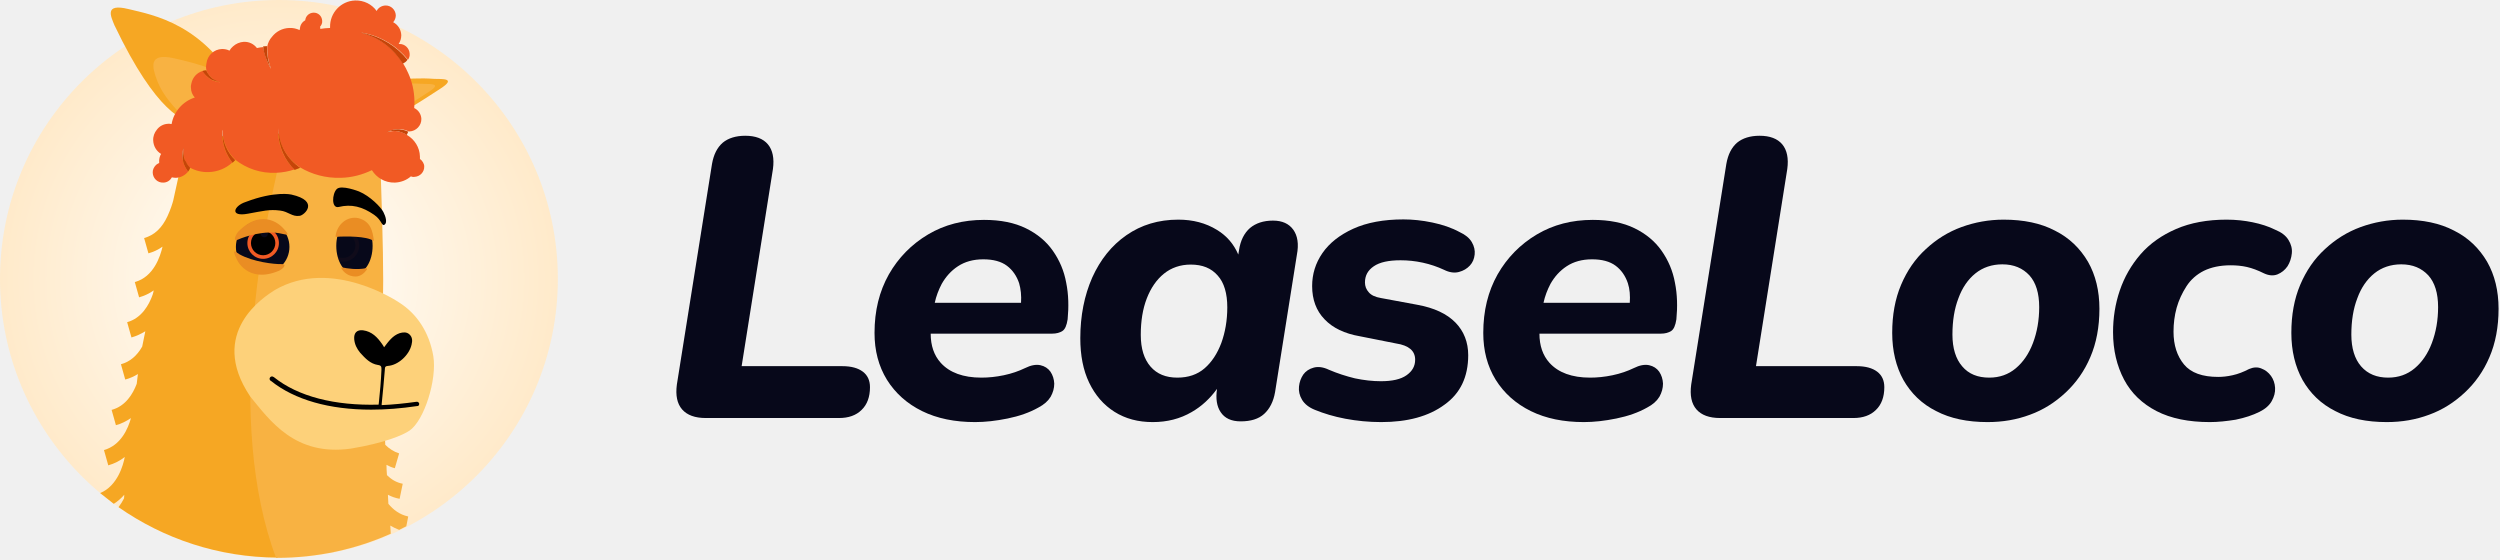
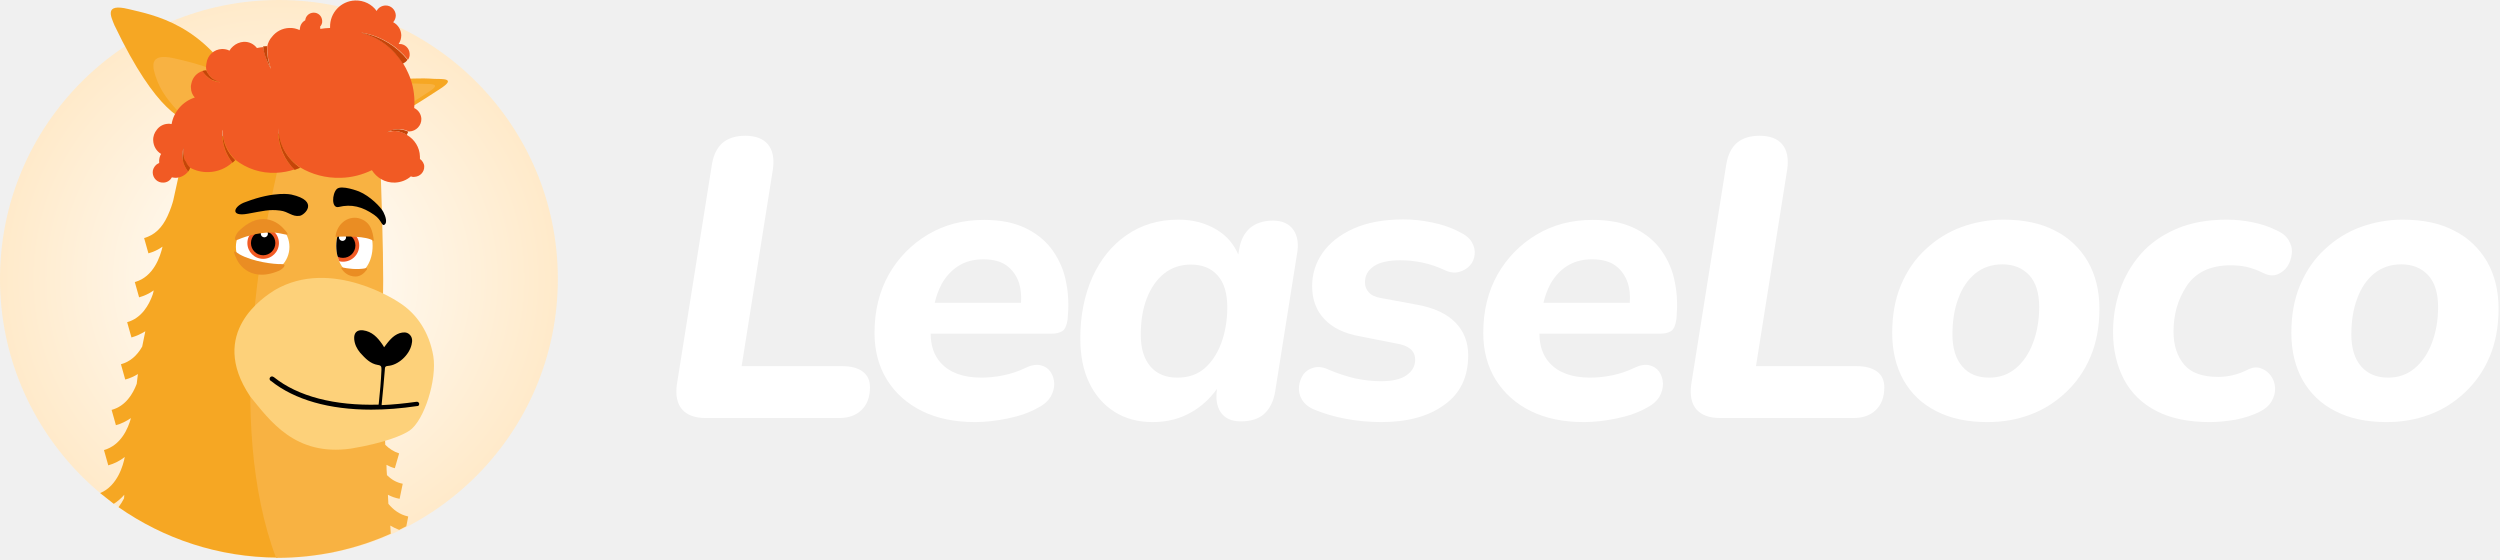
- <svg xmlns="http://www.w3.org/2000/svg" viewBox="0 0 1046 234" fill="none">
+ <svg xmlns="http://www.w3.org/2000/svg" width="1046" height="234" viewBox="0 0 1046 234" fill="none">
  <g clip-path="url(#clip0_15_433)">
    <path d="M116.7 233.4C181.152 233.4 233.4 181.152 233.4 116.7C233.4 52.248 181.152 0 116.7 0C52.248 0 0 52.248 0 116.7C0 181.152 52.248 233.4 116.7 233.4Z" fill="url(#paint0_radial_15_433)" />
    <path d="M81.8 52.1C76.9 50.4 65.8 48 47.9 10.6C46.3 6.7 43.6 1.3 53.8 3.8C64 6.3 85.4 9.8 100.6 38C95.7 45.3 81.8 52.1 81.8 52.1Z" fill="#F6A723" />
    <path d="M78.4 50.6C73.1 45.3 68.2 40 65.9 34.1C63.6 28.1 61.8 21.9 72.9 24.4C84 26.9 92.7 29.8 95.2 32.8C97.8 35.9 97.9 43.7 97.6 44.3C97.3 44.9 78.4 50.6 78.4 50.6Z" fill="#F8B242" />
    <path d="M150.1 35.6C157.7 34.4 170.1 32.1 181.7 33C185 33.1 191.3 32.6 184.1 37.2C176.9 41.8 165.8 49.6 158.8 50.2C151.7 50.7 150.1 35.6 150.1 35.6Z" fill="#F6A723" />
    <path d="M151.7 37.2C157.9 36.2 167.9 34.4 177.4 35.1C180.1 35.2 185.2 34.8 179.3 38.5C173.5 42.2 164.5 48.6 158.8 49C153 49.4 151.7 37.2 151.7 37.2Z" fill="#F8B242" />
    <path d="M120.6 56.3C122.3 56.4 124 56.6 125.7 56.8C113.3 55.4 101.7 54.9 99.7 55.5C95 56.8 77.7 60.1 77.7 60.1C77.7 60.1 75.5 70.3 72.5 83.8C72.2 85 71.4 87.6 70.1 90.4C67.8 95.4 64.6 98.4 60.3 99.6L62.1 106C64.2 105.4 66.2 104.5 68 103.2C67.1 107.2 64.3 115.9 56.4 118L58.2 124.4C60.4 123.8 62.5 122.8 64.3 121.5C64.2 122.1 64.1 122.6 63.9 123.2C62.4 127.5 59.3 133.1 53.2 134.8L55 141.2C57.1 140.6 59 139.7 60.8 138.6C60.3 141 59.9 143.2 59.5 145C57.3 148.9 54.3 151.4 50.6 152.4L52.4 158.8C54.3 158.3 56.1 157.5 57.7 156.5C57.5 157.8 57.4 159.2 57.2 160.6C55.6 164.8 52.6 169.9 46.7 171.5L48.5 177.9C50.8 177.3 52.9 176.2 54.8 174.9C53.6 179.3 50.6 186.3 43.5 188.3L45.3 194.7C47.8 194 50.2 192.8 52.2 191.2C51.6 194.5 49.2 203.3 41.9 206.3C43.8 207.8 45.7 209.3 47.6 210.8C49.2 209.8 50.7 208.5 52 207C52 207.5 51.9 208 51.9 208.5C51.3 209.7 50.5 211 49.6 212.2C68.5 225.4 91.4 233.2 116.2 233.3C94.8 176.2 110.4 94.3 120.6 56.3Z" fill="#F6A723" />
    <path d="M162.5 210.8C162.4 209.5 162.4 208.3 162.3 207C163.8 207.8 165.5 208.4 167.2 208.7L168.5 202.4C165.8 201.9 163.6 200.5 161.9 198.8C161.8 197.3 161.7 195.9 161.7 194.5C162.8 195.1 164 195.6 165.2 195.9L167 189.7C164.8 189 162.9 187.8 161.2 186.1C160.6 175 160.2 165.6 160.1 160.2C160.1 159.6 160.1 158.9 160.1 158.3C159.7 137.3 160.5 120.3 160.3 114.5C160.4 108.3 159.5 74.6 159 66.5C158.7 61.6 141.3 58.4 124.9 56.8C123.2 56.6 121.4 56.5 119.8 56.3C109.6 94.3 94 176.2 115.5 233.4C115.6 233.4 115.7 233.4 115.9 233.4C132.8 233.4 149 229.8 163.5 223.3C163.4 222.2 163.4 221 163.3 219.9C164.5 220.6 165.7 221.2 167 221.7C168 221.2 169 220.7 170 220.2L170.8 216.1C167.1 215.3 164.5 213.2 162.5 210.8Z" fill="#F8B242" />
    <path d="M166.9 126.5C166.9 126.5 138.8 107.4 114.9 121.4C110.7 124.1 86.7 139.1 104.7 165.9C112.9 175.9 123.4 191 146.8 187.7C161.2 185.3 168.6 182 171.3 180.2C177.5 176 182.9 158.8 181.3 149C179.6 139 174.4 131.2 166.9 126.5Z" fill="#FDD17A" />
    <path d="M175.4 168.9C175.3 168.4 174.8 168 174.3 168.1C169.3 168.8 164.4 169.3 159.7 169.5C159.7 169.3 159.7 169.1 159.7 169C160.2 164.3 160.6 159.6 161 154.9C161.1 154.1 160.8 153.2 162.3 153.1C166.6 152.8 171.2 148.6 172.2 144.2C172.6 142.6 172.6 141.1 171.3 139.9C170.1 138.8 168.6 139 167.2 139.4C164.3 140.4 162.6 142.8 160.7 145.3C160.4 144.7 160.2 144.4 159.9 144C157.9 141.1 155.6 138.7 151.9 138.2C149.3 137.9 148 139.3 148.2 141.9C148.4 144.1 149.3 145.9 150.7 147.6C152.8 149.9 154.9 152.2 158.1 152.7C159.6 152.9 159.6 153.5 159.6 154.7C159.4 159.4 159 164 158.5 168.6C158.5 168.8 158.4 169.1 158.4 169.3C140 169.8 124.7 165.9 114.6 157.8L114.4 157.7C114 157.4 113.4 157.4 113 157.9C112.7 158.3 112.7 158.9 113.2 159.3L113.4 159.4C123.3 167.3 137.8 171.4 155.3 171.4C161.4 171.4 167.8 170.9 174.5 169.9C175.1 170 175.4 169.5 175.4 168.9Z" fill="black" />
    <path d="M121.9 81.4C121.9 81.4 115.1 79.8 102.8 84.5C97.8 86.1 95.9 90.9 103.8 89.4C110 88.3 112.6 87.5 117.2 88.1C120.7 88.5 122.2 90.8 125.4 90.3C127.3 90.1 133.9 84.1 121.9 81.4Z" fill="black" />
    <path d="M150.2 80.1C150.2 80.1 142.8 77.2 140.9 79.1C138.9 81.1 138.6 87.3 141.7 86.6C147 85.3 151.6 86.4 156.7 90C159.8 92.2 159.7 94.8 160.9 94C162.1 93.2 161.4 90.6 160.4 88.7C159.4 86.7 154.8 82 150.2 80.1Z" fill="black" />
-     <path d="M109.9 114.5C116.086 114.5 121.1 109.486 121.1 103.3C121.1 97.114 116.086 92.1 109.9 92.1C103.714 92.1 98.7 97.114 98.7 103.3C98.7 109.486 103.714 114.5 109.9 114.5Z" class="leaseloco" />
+     <path d="M109.9 114.5C116.086 114.5 121.1 109.486 121.1 103.3C121.1 97.114 116.086 92.1 109.9 92.1C103.714 92.1 98.7 97.114 98.7 103.3C98.7 109.486 103.714 114.5 109.9 114.5Z" fill="white" />
    <path d="M110.1 108.3C113.745 108.3 116.7 105.345 116.7 101.7C116.7 98.055 113.745 95.1 110.1 95.1C106.455 95.1 103.5 98.055 103.5 101.7C103.5 105.345 106.455 108.3 110.1 108.3Z" fill="#F15A24" />
    <path d="M110.1 106.8C112.917 106.8 115.2 104.517 115.2 101.7C115.2 98.883 112.917 96.6 110.1 96.6C107.283 96.6 105 98.883 105 101.7C105 104.517 107.283 106.8 110.1 106.8Z" fill="black" />
    <path d="M99 108.4C99 108.4 103.4 118.9 116.7 113.3C118.3 112.6 120.5 110.4 117.7 110.5C114.9 110.6 105.9 109.6 100.2 106.4C98.9 105.7 96.6 103.2 99 108.4Z" fill="#EA8D23" />
-     <path d="M110.6 99.3C111.428 99.3 112.1 98.628 112.1 97.8C112.1 96.972 111.428 96.3 110.6 96.3C109.771 96.3 109.1 96.972 109.1 97.8C109.1 98.628 109.771 99.3 110.6 99.3Z" class="leaseloco" />
+     <path d="M110.6 99.3C111.428 99.3 112.1 98.628 112.1 97.8C112.1 96.972 111.428 96.3 110.6 96.3C109.771 96.3 109.1 96.972 109.1 97.8C109.1 98.628 109.771 99.3 110.6 99.3Z" fill="white" />
    <path d="M118.3 95.3C118.3 95.3 110.4 86.1 99.7 96.9C98.7 98 97.1 101.4 99.7 100.2C102.4 99 110.9 96.1 117.9 97.8C119.7 98.1 122.1 99.2 118.3 95.3Z" fill="#EA8D23" />
-     <path d="M155.9 102.9C155.9 109.4 152.5 114.7 148.3 114.7C144.1 114.7 140.7 109.4 140.7 102.9C140.7 96.4 144.1 91.5 148.3 91.5C152.5 91.5 155.9 96.4 155.9 102.9Z" class="leaseloco" />
+     <path d="M155.9 102.9C155.9 109.4 152.5 114.7 148.3 114.7C144.1 114.7 140.7 109.4 140.7 102.9C140.7 96.4 144.1 91.5 148.3 91.5C152.5 91.5 155.9 96.4 155.9 102.9Z" fill="white" />
    <mask id="mask0_15_433" style="mask-type:luminance" maskUnits="userSpaceOnUse" x="140" y="91" width="16" height="24">
-       <path d="M155.9 102.9C155.9 109.4 152.5 114.7 148.3 114.7C144.1 114.7 140.7 109.4 140.7 102.9C140.7 96.4 144.1 91.5 148.3 91.5C152.5 91.5 155.9 96.4 155.9 102.9Z" class="leaseloco" />
+       <path d="M155.9 102.9C155.9 109.4 152.5 114.7 148.3 114.7C144.1 114.7 140.7 109.4 140.7 102.9C140.7 96.4 144.1 91.5 148.3 91.5C152.5 91.5 155.9 96.4 155.9 102.9Z" fill="white" />
    </mask>
    <g mask="url(#mask0_15_433)">
      <path d="M143.5 109.5C147.255 109.5 150.3 106.456 150.3 102.7C150.3 98.945 147.255 95.9 143.5 95.9C139.744 95.9 136.7 98.945 136.7 102.7C136.7 106.456 139.744 109.5 143.5 109.5Z" fill="#F15A24" />
      <path d="M143.5 107.9C146.372 107.9 148.7 105.572 148.7 102.7C148.7 99.828 146.372 97.5 143.5 97.5C140.628 97.5 138.3 99.828 138.3 102.7C138.3 105.572 140.628 107.9 143.5 107.9Z" fill="black" />
    </g>
-     <path d="M143.3 100.8C144.128 100.8 144.8 100.128 144.8 99.3C144.8 98.472 144.128 97.8 143.3 97.8C142.471 97.8 141.8 98.472 141.8 99.3C141.8 100.128 142.471 100.8 143.3 100.8Z" class="leaseloco" />
+     <path d="M143.3 100.8C144.128 100.8 144.8 100.128 144.8 99.3C144.8 98.472 144.128 97.8 143.3 97.8C142.471 97.8 141.8 98.472 141.8 99.3C141.8 100.128 142.471 100.8 143.3 100.8Z" fill="white" />
    <path d="M150.1 91.3C145.2 90.2 140.9 94 140.4 98.9C140.4 99 140.5 99.1 140.6 99.1C144.7 98.8 153.4 98.8 156.1 100.7C156.3 100.8 156.5 100.7 156.4 100.5C155.9 96.7 155.1 92.7 150.1 91.3Z" fill="#EA8D23" />
    <path d="M143.3 111.9C145.1 112.3 149.3 113 153.2 112.2C153.5 112.1 153.7 112.5 153.5 112.8C152.3 114.4 150.9 115.6 148.9 115.7C145.7 115.7 144 114 142.9 112.5C142.7 112.2 143 111.8 143.3 111.9Z" fill="#EA8D23" />
    <path d="M175.7 66.5C175.7 66.2 175.7 65.8 175.7 65.5C175.6 61.6 173.4 58.3 170.3 56.5C169.5 55.9 168.5 55.5 167.6 55.2C167.2 55.1 166.7 55 166.3 54.9C166 54.9 165.7 54.8 165.4 54.8H165.3C164.2 54.8 163.1 55 162.1 55.3C162.3 55.2 162.6 55 162.8 54.9C163.5 54.6 164.3 54.3 165.1 54.2H165.2C165.6 54.1 166 54.1 166.4 54.1C166.9 54.1 167.3 54.1 167.8 54.1C169 54.2 170 54.5 171 55C171.1 55 171.2 55 171.3 55C174.1 54.9 176.4 52.5 176.3 49.7C176.2 47.7 175 46 173.3 45.2C173.4 44.2 173.4 43.1 173.4 42.1C173.3 38 172.4 34.1 170.8 30.6C170.2 29.2 169.5 27.9 168.7 26.6C168.8 26.6 169 26.5 169.1 26.4C169 26.5 168.9 26.5 168.7 26.6C163.6 18.7 157.2 15.2 150.8 13.6C151.2 13.7 151.7 13.7 152.1 13.8C159.8 15.3 166.2 19.4 170.7 25C171.2 24.3 171.5 23.4 171.4 22.5C171.3 20.2 169.4 18.3 167 18.4C166.9 18.4 166.9 18.4 166.8 18.4C167.5 17.3 167.9 16.1 167.9 14.7C167.8 12.4 166.5 10.3 164.5 9.3C165.2 8.5 165.6 7.5 165.6 6.4C165.5 4.1 163.6 2.2 161.2 2.3C159.6 2.4 158.2 3.3 157.6 4.6C155.6 1.8 152.3 0.1 148.6 0.2C142.6 0.4 138 5.4 138.1 11.3C138.1 11.4 138.1 11.6 138.1 11.7C136.7 11.7 135.3 11.9 134 12.1V12C134 11.7 134 11.4 133.9 11.2C134.5 10.5 134.9 9.7 134.8 8.7C134.7 6.7 133.1 5.2 131.1 5.3C129.3 5.4 127.9 6.7 127.7 8.5C126.4 9.2 125.6 10.5 125.5 11.9C125.4 12.1 125.4 12.3 125.4 12.6C124.1 12 122.6 11.6 121 11.7C118.1 11.8 115.5 13.2 113.8 15.4C112.8 16.5 112.1 17.9 111.8 19.5C111.8 19.6 111.8 19.7 111.8 19.9C111.8 20 111.8 20.1 111.8 20.1C111.8 23 112.3 25.9 113.4 28.8C113 28.2 112.7 27.6 112.4 26.9C111.4 24.9 110.8 22.8 110.3 20.8C110.3 20.7 110.3 20.6 110.2 20.5C110.2 20.3 110.1 19.9 110.1 19.7C109.2 19.8 108.3 19.9 107.5 20.1C106.2 18.4 104.2 17.4 102 17.5C100.3 17.6 98.7 18.3 97.5 19.4C96.9 19.9 96.4 20.5 96 21.2C95.1 20.7 94 20.5 92.9 20.5C89.5 20.6 86.8 23.2 86.4 26.4C86.3 26.9 86.2 27.5 86.2 28.1C86.2 28.6 86.3 29.1 86.4 29.5C86.7 30.4 87.2 31.1 87.8 31.8C88.1 32.1 88.4 32.4 88.7 32.7C88.9 32.9 89.1 33 89.3 33.2C89.3 33.2 89.3 33.2 89.4 33.2C90.2 33.8 91.1 34.2 92.1 34.4C91.9 34.4 91.6 34.4 91.4 34.3C90.7 34.2 89.9 34 89.3 33.7H89.2C88.9 33.6 88.5 33.4 88.2 33.2C87.8 33 87.5 32.7 87.2 32.5C86.2 31.7 85.4 30.8 84.8 29.7C82.4 30.4 80.6 32.4 80.1 34.8C79.9 35.4 79.8 36.1 79.9 36.8C79.9 38.3 80.5 39.7 81.5 40.8C76.5 42.4 72.7 46.7 71.8 51.9C71.6 51.9 71.4 51.9 71.1 51.8C70.8 51.8 70.5 51.7 70.2 51.8C68.3 51.9 66.6 52.9 65.6 54.3C64.6 55.5 64 57.1 64.1 58.8C64.2 61.2 65.5 63.3 67.4 64.4C66.8 65.4 66.5 66.6 66.6 67.9C66.6 68 66.6 68.1 66.6 68.2C66.5 68.3 66.3 68.3 66.2 68.4C65.8 68.6 65.5 68.8 65.2 69.1C64.4 69.9 63.8 71.1 63.9 72.3C64 74.6 65.9 76.5 68.3 76.4C69.9 76.4 71.2 75.5 71.9 74.2C72.5 74.3 73 74.4 73.6 74.4C75.7 74.3 77.5 73.3 78.7 71.8C77.8 70.7 77.1 69.3 76.7 67.9C76.6 67.4 76.5 67 76.4 66.5C76.3 66.1 76.3 65.7 76.3 65.2V65.1C76.3 64.3 76.4 63.4 76.6 62.5C76.7 62.2 76.8 61.9 76.8 61.7C76.6 62.9 76.6 64.1 76.9 65.2V65.3C77 65.6 77 65.9 77.1 66.2C77.2 66.7 77.4 67.1 77.6 67.5C78.1 68.5 78.7 69.3 79.4 70.1C81.7 71.4 84.5 72.1 87.3 72C91.1 71.9 94.6 70.4 97.2 68C94.4 64.5 92.8 60 93 55.1C93 54.8 93 54.6 93.1 54.3C93.1 59.2 95.1 63.6 98.4 66.8C103.1 70.5 109.1 72.6 115.5 72.3C118.2 72.2 120.8 71.7 123.2 70.9C118.9 66.8 116.3 61 116.4 54.6C116.4 54.3 116.4 54 116.4 53.7C116.6 60.5 120.2 66.5 125.5 70C130.5 73 136.4 74.6 142.6 74.4C147.3 74.3 151.6 73.1 155.6 71.2C157.6 74.4 161.1 76.5 165.2 76.4C167.7 76.3 170.1 75.4 171.9 73.8C172.4 74 172.9 74.1 173.4 74C175.7 73.9 177.6 72 177.5 69.6C177.5 68.5 176.7 67.2 175.7 66.5Z" fill="#F15A24" />
    <path d="M77.1 66.2C77 65.9 76.9 65.6 76.9 65.3V65.2C76.7 64.1 76.6 62.9 76.8 61.7C76.7 62 76.6 62.2 76.6 62.5C76.4 63.4 76.3 64.2 76.3 65.1V65.2C76.3 65.6 76.3 66.1 76.4 66.5C76.5 67 76.6 67.5 76.7 67.9C77.1 69.3 77.8 70.6 78.7 71.8C79.1 71.3 79.4 70.8 79.6 70.2C78.8 69.4 78.2 68.6 77.8 67.6C77.4 67.2 77.2 66.7 77.1 66.2Z" fill="#C54409" />
    <path d="M93.1 55.2C92.8 60 94.5 64.6 97.3 68.1C97.7 67.7 98.1 67.4 98.4 67C95.1 63.8 93.1 59.4 93.1 54.5C93.2 54.7 93.1 54.9 93.1 55.2Z" fill="#C54409" />
    <path d="M116.5 53.9C116.5 54.2 116.5 54.5 116.5 54.8C116.4 61.2 119.1 67 123.3 71.1C124.1 70.8 124.9 70.5 125.6 70.2C120.3 66.6 116.7 60.7 116.5 53.9Z" fill="#C54409" />
    <path d="M110.2 20.6C110.6 22.7 111.3 24.7 112.3 26.7C112.6 27.4 113 28 113.3 28.6C112.2 25.8 111.7 22.8 111.7 19.9C111.7 19.8 111.7 19.7 111.7 19.7C111.7 19.6 111.7 19.5 111.7 19.3C111.1 19.3 110.6 19.4 110.1 19.4C110.1 19.6 110.2 20 110.2 20.2C110.1 20.5 110.1 20.6 110.2 20.6Z" fill="#C54409" />
    <path d="M87.1 32.4C87.4 32.7 87.8 32.9 88.1 33.1C88.4 33.3 88.7 33.5 89.1 33.6H89.2C89.9 33.9 90.6 34.1 91.3 34.2C91.5 34.2 91.8 34.3 92 34.3C91 34.1 90.1 33.6 89.3 33.1C89.3 33.1 89.3 33.1 89.2 33.1C89 32.9 88.8 32.8 88.6 32.6C88.3 32.3 88 32 87.7 31.7C87.1 31 86.6 30.2 86.3 29.4C85.7 29.4 85.2 29.5 84.7 29.7C85.3 30.7 86.1 31.6 87.1 32.4Z" fill="#C54409" />
    <path d="M166.3 54.1C165.9 54.1 165.5 54.2 165.1 54.2H165C164.2 54.3 163.5 54.6 162.7 54.9C162.5 55 162.2 55.1 162 55.3C163.1 54.9 164.1 54.7 165.2 54.8H165.3C165.6 54.8 165.9 54.8 166.2 54.9C166.6 55 167.1 55 167.5 55.2C168.5 55.5 169.4 55.9 170.2 56.5C170.4 56.1 170.6 55.6 170.8 55.1C169.8 54.6 168.8 54.3 167.6 54.2C167.2 54.1 166.7 54.1 166.3 54.1Z" fill="#C54409" />
    <path d="M151.9 13.8C151.5 13.7 151 13.6 150.6 13.6C157.1 15.3 163.4 18.7 168.5 26.6C168.6 26.6 168.8 26.5 168.9 26.4C169.6 26.1 170.1 25.6 170.5 25C166 19.4 159.5 15.3 151.9 13.8Z" fill="#C54409" />
-     <path d="M295.3 174.9C290.8 174.9 287.5 173.7 285.4 171.3C283.3 168.9 282.6 165.4 283.2 160.9L297.9 68.6C298.6 64.6 300.1 61.7 302.4 59.7C304.7 57.8 307.9 56.8 311.8 56.8C316.1 56.8 319.3 58 321.3 60.4C323.3 62.8 324 66.3 323.4 70.7L310.3 153.2H352.4C356.2 153.2 359 154 361 155.5C363 157 364 159.2 364 162C364 166.1 362.8 169.3 360.5 171.5C358.2 173.8 355 174.9 351.1 174.9H295.3Z" class="leaseloco" />
-     <path d="M446.1 118.3C445.2 113.3 443.3 108.9 440.5 104.9C437.7 100.9 433.9 97.8 429.2 95.5C424.5 93.2 418.7 92 411.7 92C403 92 395.2 94 388.3 98.1C381.4 102.2 375.9 107.8 371.9 114.8C367.9 121.9 365.9 130 365.9 139.3C365.9 146.7 367.6 153.2 371.1 158.9C374.6 164.5 379.5 168.9 385.8 172C392.1 175.1 399.5 176.6 408 176.6C412.2 176.6 416.7 176.1 421.6 175.1C426.5 174.1 430.8 172.6 434.5 170.5C436.8 169.3 438.5 167.8 439.6 166C440.6 164.2 441.1 162.4 441.1 160.5C441 158.6 440.5 157 439.5 155.5C438.5 154.1 437.1 153.2 435.3 152.8C433.5 152.4 431.3 152.8 428.9 154C426.2 155.3 423.3 156.3 420 157C416.7 157.7 413.5 158 410.6 158C403 158 397.3 155.9 393.6 151.8C390.8 148.7 389.4 144.6 389.4 139.6H440.2C442 139.6 443.4 139.2 444.5 138.5C445.6 137.8 446.3 136.2 446.7 133.6C447.2 128.4 447.1 123.2 446.1 118.3ZM400.8 111.4C403.7 109.5 407.2 108.5 411.4 108.5C415.6 108.5 418.9 109.4 421.3 111.2C423.7 113 425.4 115.5 426.4 118.5C427.1 120.9 427.4 123.7 427.2 126.7H391.1C391.7 123.9 392.7 121.3 394 118.8C395.7 115.8 397.9 113.3 400.8 111.4Z" class="leaseloco" />
-     <path d="M541.1 96.1C539.3 93.6 536.5 92.3 532.6 92.3C528.6 92.3 525.4 93.4 523 95.4C520.6 97.5 519 100.6 518.4 104.7L518.1 106.5C516.2 102.1 513.3 98.7 509.2 96.2C504.5 93.3 499.1 91.9 493 91.9C484.7 91.9 477.5 94.1 471.3 98.4C465.1 102.7 460.4 108.6 457 116.1C453.7 123.6 452 132.1 452 141.5C452 148.7 453.2 154.9 455.7 160.1C458.2 165.3 461.7 169.4 466.3 172.3C470.9 175.2 476.2 176.6 482.3 176.6C488.4 176.6 493.8 175.2 498.6 172.4C502.8 170 506.3 166.7 509.2 162.7C508.6 166.8 509.1 170 510.7 172.4C512.4 175 515.2 176.3 519.1 176.3C523.3 176.3 526.6 175.3 528.9 173.2C531.2 171.1 532.8 168.1 533.5 164L542.6 106.7C543.5 102.1 542.9 98.6 541.1 96.1ZM511 143.5C509.3 148 507 151.5 504 154.1C501 156.7 497.2 158 492.6 158C487.8 158 484.1 156.5 481.4 153.4C478.7 150.3 477.3 145.9 477.3 140.1C477.3 134.4 478.1 129.3 479.8 124.9C481.5 120.5 483.9 117 487 114.5C490.1 112 493.9 110.7 498.2 110.7C503.1 110.7 506.8 112.2 509.5 115.3C512.2 118.3 513.5 122.8 513.5 128.6C513.5 134.1 512.6 139.1 511 143.5Z" class="leaseloco" />
-     <path d="M577.9 176.6C572.7 176.6 567.7 176.1 562.9 175.2C558.1 174.3 553.9 173 550.2 171.5C547.7 170.5 545.9 169.1 544.8 167.3C543.7 165.5 543.3 163.6 543.5 161.7C543.7 159.8 544.3 158.2 545.3 156.7C546.3 155.3 547.8 154.3 549.7 153.8C551.6 153.3 553.7 153.6 556 154.7C559.5 156.2 563.2 157.4 566.9 158.3C570.7 159.1 574.3 159.5 577.8 159.5C582.5 159.5 586.1 158.7 588.5 157C590.9 155.3 592.1 153.2 592.1 150.5C592.1 148.6 591.4 147.1 590.1 146C588.8 144.9 586.8 144.1 584.1 143.7L569 140.7C562.6 139.6 557.6 137.2 554.2 133.6C550.7 130 549 125.3 549 119.7C549 114.7 550.4 110.1 553.3 105.9C556.2 101.7 560.5 98.3 566.2 95.7C571.9 93.1 579 91.8 587.2 91.8C591 91.8 595 92.2 599.3 93.1C603.6 94 607.4 95.3 610.7 97.1C613.1 98.2 614.8 99.6 615.8 101.3C616.8 103 617.2 104.8 617 106.5C616.8 108.3 616.2 109.8 615 111.1C613.8 112.4 612.3 113.3 610.4 113.8C608.5 114.3 606.4 114 604.2 112.9C601.4 111.6 598.5 110.6 595.3 109.9C592.1 109.2 589 108.9 586 108.9C581 108.9 577.3 109.7 574.8 111.4C572.3 113.1 571.1 115.3 571.1 118.2C571.1 119.7 571.6 121.1 572.7 122.3C573.7 123.5 575.4 124.3 577.8 124.7L592.9 127.5C600.1 128.8 605.4 131.3 609 135C612.5 138.6 614.3 143.2 614.3 148.6C614.3 157.7 611 164.6 604.4 169.3C597.8 174.2 588.9 176.6 577.9 176.6Z" class="leaseloco" />
-     <path d="M700.8 118.3C699.9 113.3 698 108.9 695.2 104.9C692.4 100.9 688.6 97.8 683.9 95.5C679.2 93.2 673.4 92 666.4 92C657.7 92 649.9 94 643 98.1C636.1 102.2 630.6 107.8 626.6 114.8C622.6 121.9 620.6 130 620.6 139.3C620.6 146.7 622.3 153.2 625.8 158.9C629.3 164.5 634.2 168.9 640.5 172C646.8 175.1 654.2 176.6 662.7 176.6C666.9 176.6 671.4 176.1 676.3 175.1C681.2 174.1 685.5 172.6 689.2 170.5C691.5 169.3 693.2 167.8 694.3 166C695.3 164.2 695.8 162.4 695.8 160.5C695.7 158.6 695.2 157 694.2 155.5C693.2 154.1 691.8 153.2 690 152.8C688.2 152.4 686 152.8 683.6 154C680.9 155.3 678 156.3 674.7 157C671.4 157.7 668.2 158 665.3 158C657.7 158 652 155.9 648.3 151.8C645.5 148.7 644.1 144.6 644.1 139.6H694.9C696.7 139.6 698.1 139.2 699.2 138.5C700.3 137.8 701 136.2 701.4 133.6C701.9 128.4 701.8 123.2 700.8 118.3ZM655.5 111.4C658.4 109.5 661.9 108.5 666.1 108.5C670.3 108.5 673.6 109.4 676 111.2C678.4 113 680.1 115.5 681.1 118.5C681.9 120.9 682.1 123.7 681.9 126.7H645.8C646.4 123.9 647.4 121.3 648.7 118.8C650.4 115.8 652.6 113.3 655.5 111.4Z" class="leaseloco" />
-     <path d="M719.7 174.9C715.2 174.9 711.9 173.7 709.8 171.3C707.7 168.9 707 165.4 707.6 160.9L722.3 68.6C723 64.6 724.5 61.7 726.8 59.7C729.1 57.8 732.3 56.8 736.2 56.8C740.5 56.8 743.7 58 745.7 60.4C747.7 62.8 748.4 66.3 747.8 70.7L734.7 153.2H776.8C780.6 153.2 783.4 154 785.4 155.5C787.4 157 788.4 159.2 788.4 162C788.4 166.1 787.2 169.3 784.9 171.5C782.6 173.8 779.4 174.9 775.5 174.9H719.7Z" class="leaseloco" />
-     <path d="M831.6 176.6C823.2 176.6 816 175.1 810.1 172C804.1 169 799.6 164.6 796.4 159C793.3 153.4 791.7 146.8 791.7 139.3C791.7 131.8 792.9 125.1 795.4 119.2C797.9 113.3 801.3 108.3 805.8 104.2C810.2 100.1 815.2 97 820.7 95C826.2 93 832.1 91.9 838.3 91.9C846.7 91.9 853.9 93.4 859.8 96.5C865.8 99.5 870.3 103.9 873.6 109.5C876.8 115.1 878.4 121.7 878.4 129.2C878.4 136.8 877.1 143.6 874.6 149.4C872.1 155.3 868.6 160.2 864.2 164.3C859.8 168.4 854.9 171.5 849.4 173.5C843.8 175.6 837.9 176.6 831.6 176.6ZM832.3 158C836.6 158 840.3 156.7 843.4 154.1C846.5 151.5 848.9 148 850.6 143.5C852.3 139 853.2 134 853.2 128.5C853.2 122.6 851.8 118.2 849.1 115.2C846.3 112.2 842.6 110.6 837.8 110.6C833.4 110.6 829.6 111.9 826.5 114.4C823.4 116.9 821 120.4 819.4 124.8C817.7 129.2 816.9 134.3 816.9 140C816.9 145.7 818.3 150.2 821 153.3C823.7 156.5 827.5 158 832.3 158Z" class="leaseloco" />
-     <path d="M924.6 176.6C915.8 176.6 908.3 175.1 902.3 172C896.3 168.9 891.7 164.5 888.7 158.8C885.7 153.1 884.1 146.5 884.1 139C884.1 133 885 127.2 886.9 121.6C888.8 116 891.7 110.9 895.6 106.4C899.5 101.9 904.5 98.4 910.5 95.8C916.5 93.2 923.6 91.9 931.6 91.9C935.5 91.9 939.1 92.3 942.5 93C945.9 93.7 949.1 94.7 951.9 96.1C954.6 97.2 956.4 98.6 957.5 100.4C958.6 102.2 959.1 104 958.9 106C958.7 108 958.1 109.8 957.1 111.4C956 113 954.6 114.1 952.9 114.8C951.1 115.5 949.2 115.3 947.1 114.3C944.7 113.1 942.3 112.2 940.1 111.7C937.9 111.2 935.6 111 933.3 111C928.9 111 925.2 111.8 922.1 113.3C919.1 114.8 916.6 117 914.8 119.8C913 122.6 911.6 125.6 910.7 128.8C909.8 132.1 909.4 135.4 909.4 138.8C909.4 144.4 910.9 149 913.8 152.5C916.7 156 921.5 157.7 928.1 157.7C929.9 157.7 931.9 157.5 934.1 157C936.4 156.5 938.7 155.6 941 154.4C942.9 153.6 944.6 153.5 946.2 154.2C947.8 154.8 949.1 155.8 950.2 157.3C951.2 158.7 951.8 160.4 951.9 162.3C952 164.2 951.5 166 950.5 167.8C949.5 169.6 947.8 171.1 945.4 172.3C942.6 173.7 939.3 174.8 935.4 175.6C931.7 176.2 928 176.6 924.6 176.6Z" class="leaseloco" />
-     <path d="M998.6 176.6C990.2 176.6 983 175.1 977.1 172C971.1 169 966.6 164.6 963.4 159C960.3 153.4 958.7 146.8 958.7 139.3C958.7 131.8 959.9 125.1 962.4 119.2C964.9 113.3 968.3 108.3 972.8 104.2C977.2 100.1 982.2 97 987.7 95C993.2 93 999.1 91.9 1005.3 91.9C1013.7 91.9 1020.9 93.4 1026.8 96.5C1032.8 99.5 1037.3 103.9 1040.6 109.5C1043.8 115.1 1045.4 121.7 1045.4 129.2C1045.4 136.8 1044.1 143.6 1041.6 149.4C1039.1 155.3 1035.6 160.2 1031.2 164.3C1026.8 168.4 1021.9 171.5 1016.4 173.5C1010.8 175.6 1004.9 176.6 998.6 176.6ZM999.2 158C1003.5 158 1007.2 156.7 1010.3 154.1C1013.4 151.5 1015.8 148 1017.5 143.5C1019.2 139 1020.1 134 1020.1 128.5C1020.1 122.6 1018.7 118.2 1016 115.2C1013.2 112.2 1009.5 110.6 1004.7 110.6C1000.3 110.6 996.5 111.9 993.4 114.4C990.3 116.9 987.9 120.4 986.3 124.8C984.6 129.2 983.8 134.3 983.8 140C983.8 145.7 985.2 150.2 987.9 153.3C990.7 156.5 994.5 158 999.2 158Z" class="leaseloco" />
+     <path d="M295.3 174.9C290.8 174.9 287.5 173.7 285.4 171.3C283.3 168.9 282.6 165.4 283.2 160.9L297.9 68.6C298.6 64.6 300.1 61.7 302.4 59.7C304.7 57.8 307.9 56.8 311.8 56.8C316.1 56.8 319.3 58 321.3 60.4C323.3 62.8 324 66.3 323.4 70.7L310.3 153.2H352.4C356.2 153.2 359 154 361 155.5C363 157 364 159.2 364 162C364 166.1 362.8 169.3 360.5 171.5C358.2 173.8 355 174.9 351.1 174.9H295.3Z" fill="white" />
+     <path d="M446.1 118.3C445.2 113.3 443.3 108.9 440.5 104.9C437.7 100.9 433.9 97.8 429.2 95.5C424.5 93.2 418.7 92 411.7 92C403 92 395.2 94 388.3 98.1C381.4 102.2 375.9 107.8 371.9 114.8C367.9 121.9 365.9 130 365.9 139.3C365.9 146.7 367.6 153.2 371.1 158.9C374.6 164.5 379.5 168.9 385.8 172C392.1 175.1 399.5 176.6 408 176.6C412.2 176.6 416.7 176.1 421.6 175.1C426.5 174.1 430.8 172.6 434.5 170.5C436.8 169.3 438.5 167.8 439.6 166C440.6 164.2 441.1 162.4 441.1 160.5C441 158.6 440.5 157 439.5 155.5C438.5 154.1 437.1 153.2 435.3 152.8C433.5 152.4 431.3 152.8 428.9 154C426.2 155.3 423.3 156.3 420 157C416.7 157.7 413.5 158 410.6 158C403 158 397.3 155.9 393.6 151.8C390.8 148.7 389.4 144.6 389.4 139.6H440.2C442 139.6 443.4 139.2 444.5 138.5C445.6 137.8 446.3 136.2 446.7 133.6C447.2 128.4 447.1 123.2 446.1 118.3ZM400.8 111.4C403.7 109.5 407.2 108.5 411.4 108.5C415.6 108.5 418.9 109.4 421.3 111.2C423.7 113 425.4 115.5 426.4 118.5C427.1 120.9 427.4 123.7 427.2 126.7H391.1C391.7 123.9 392.7 121.3 394 118.8C395.7 115.8 397.9 113.3 400.8 111.4Z" fill="white" />
+     <path d="M541.1 96.1C539.3 93.6 536.5 92.3 532.6 92.3C528.6 92.3 525.4 93.4 523 95.4C520.6 97.5 519 100.6 518.4 104.7L518.1 106.5C516.2 102.1 513.3 98.7 509.2 96.2C504.5 93.3 499.1 91.9 493 91.9C484.7 91.9 477.5 94.1 471.3 98.4C465.1 102.7 460.4 108.6 457 116.1C453.7 123.6 452 132.1 452 141.5C452 148.7 453.2 154.9 455.7 160.1C458.2 165.3 461.7 169.4 466.3 172.3C470.9 175.2 476.2 176.6 482.3 176.6C488.4 176.6 493.8 175.2 498.6 172.4C502.8 170 506.3 166.7 509.2 162.7C508.6 166.8 509.1 170 510.7 172.4C512.4 175 515.2 176.3 519.1 176.3C523.3 176.3 526.6 175.3 528.9 173.2C531.2 171.1 532.8 168.1 533.5 164L542.6 106.7C543.5 102.1 542.9 98.6 541.1 96.1ZM511 143.5C509.3 148 507 151.5 504 154.1C501 156.7 497.2 158 492.6 158C487.8 158 484.1 156.5 481.4 153.4C478.7 150.3 477.3 145.9 477.3 140.1C477.3 134.4 478.1 129.3 479.8 124.9C481.5 120.5 483.9 117 487 114.5C490.1 112 493.9 110.7 498.2 110.7C503.1 110.7 506.8 112.2 509.5 115.3C512.2 118.3 513.5 122.8 513.5 128.6C513.5 134.1 512.6 139.1 511 143.5Z" fill="white" />
+     <path d="M577.9 176.6C572.7 176.6 567.7 176.1 562.9 175.2C558.1 174.3 553.9 173 550.2 171.5C547.7 170.5 545.9 169.1 544.8 167.3C543.7 165.5 543.3 163.6 543.5 161.7C543.7 159.8 544.3 158.2 545.3 156.7C546.3 155.3 547.8 154.3 549.7 153.8C551.6 153.3 553.7 153.6 556 154.7C559.5 156.2 563.2 157.4 566.9 158.3C570.7 159.1 574.3 159.5 577.8 159.5C582.5 159.5 586.1 158.7 588.5 157C590.9 155.3 592.1 153.2 592.1 150.5C592.1 148.6 591.4 147.1 590.1 146C588.8 144.9 586.8 144.1 584.1 143.7L569 140.7C562.6 139.6 557.6 137.2 554.2 133.6C550.7 130 549 125.3 549 119.7C549 114.7 550.4 110.1 553.3 105.9C556.2 101.7 560.5 98.3 566.2 95.7C571.9 93.1 579 91.8 587.2 91.8C591 91.8 595 92.2 599.3 93.1C603.6 94 607.4 95.3 610.7 97.1C613.1 98.2 614.8 99.6 615.8 101.3C616.8 103 617.2 104.8 617 106.5C616.8 108.3 616.2 109.8 615 111.1C613.8 112.4 612.3 113.3 610.4 113.8C608.5 114.3 606.4 114 604.2 112.9C601.4 111.6 598.5 110.6 595.3 109.9C592.1 109.2 589 108.9 586 108.9C581 108.9 577.3 109.7 574.8 111.4C572.3 113.1 571.1 115.3 571.1 118.2C571.1 119.7 571.6 121.1 572.7 122.3C573.7 123.5 575.4 124.3 577.8 124.7L592.9 127.5C600.1 128.8 605.4 131.3 609 135C612.5 138.6 614.3 143.2 614.3 148.6C614.3 157.7 611 164.6 604.4 169.3C597.8 174.2 588.9 176.6 577.9 176.6Z" fill="white" />
+     <path d="M700.8 118.3C699.9 113.3 698 108.9 695.2 104.9C692.4 100.9 688.6 97.8 683.9 95.5C679.2 93.2 673.4 92 666.4 92C657.7 92 649.9 94 643 98.1C636.1 102.2 630.6 107.8 626.6 114.8C622.6 121.9 620.6 130 620.6 139.3C620.6 146.7 622.3 153.2 625.8 158.9C629.3 164.5 634.2 168.9 640.5 172C646.8 175.1 654.2 176.6 662.7 176.6C666.9 176.6 671.4 176.1 676.3 175.1C681.2 174.1 685.5 172.6 689.2 170.5C691.5 169.3 693.2 167.8 694.3 166C695.3 164.2 695.8 162.4 695.8 160.5C695.7 158.6 695.2 157 694.2 155.5C693.2 154.1 691.8 153.2 690 152.8C688.2 152.4 686 152.8 683.6 154C680.9 155.3 678 156.3 674.7 157C671.4 157.7 668.2 158 665.3 158C657.7 158 652 155.9 648.3 151.8C645.5 148.7 644.1 144.6 644.1 139.6H694.9C696.7 139.6 698.1 139.2 699.2 138.5C700.3 137.8 701 136.2 701.4 133.6C701.9 128.4 701.8 123.2 700.8 118.3ZM655.5 111.4C658.4 109.5 661.9 108.5 666.1 108.5C670.3 108.5 673.6 109.4 676 111.2C678.4 113 680.1 115.5 681.1 118.5C681.9 120.9 682.1 123.7 681.9 126.7H645.8C646.4 123.9 647.4 121.3 648.7 118.8C650.4 115.8 652.6 113.3 655.5 111.4Z" fill="white" />
+     <path d="M719.7 174.9C715.2 174.9 711.9 173.7 709.8 171.3C707.7 168.9 707 165.4 707.6 160.9L722.3 68.6C723 64.6 724.5 61.7 726.8 59.7C729.1 57.8 732.3 56.8 736.2 56.8C740.5 56.8 743.7 58 745.7 60.4C747.7 62.8 748.4 66.3 747.8 70.7L734.7 153.2H776.8C780.6 153.2 783.4 154 785.4 155.5C787.4 157 788.4 159.2 788.4 162C788.4 166.1 787.2 169.3 784.9 171.5C782.6 173.8 779.4 174.9 775.5 174.9H719.7Z" fill="white" />
+     <path d="M831.6 176.6C823.2 176.6 816 175.1 810.1 172C804.1 169 799.6 164.6 796.4 159C793.3 153.4 791.7 146.8 791.7 139.3C791.7 131.8 792.9 125.1 795.4 119.2C797.9 113.3 801.3 108.3 805.8 104.2C810.2 100.1 815.2 97 820.7 95C826.2 93 832.1 91.9 838.3 91.9C846.7 91.9 853.9 93.4 859.8 96.5C865.8 99.5 870.3 103.9 873.6 109.5C876.8 115.1 878.4 121.7 878.4 129.2C878.4 136.8 877.1 143.6 874.6 149.4C872.1 155.3 868.6 160.2 864.2 164.3C859.8 168.4 854.9 171.5 849.4 173.5C843.8 175.6 837.9 176.6 831.6 176.6ZM832.3 158C836.6 158 840.3 156.7 843.4 154.1C846.5 151.5 848.9 148 850.6 143.5C852.3 139 853.2 134 853.2 128.5C853.2 122.6 851.8 118.2 849.1 115.2C846.3 112.2 842.6 110.6 837.8 110.6C833.4 110.6 829.6 111.9 826.5 114.4C823.4 116.9 821 120.4 819.4 124.8C817.7 129.2 816.9 134.3 816.9 140C816.9 145.7 818.3 150.2 821 153.3C823.7 156.5 827.5 158 832.3 158Z" fill="white" />
+     <path d="M924.6 176.6C915.8 176.6 908.3 175.1 902.3 172C896.3 168.9 891.7 164.5 888.7 158.8C885.7 153.1 884.1 146.5 884.1 139C884.1 133 885 127.2 886.9 121.6C888.8 116 891.7 110.9 895.6 106.4C899.5 101.9 904.5 98.4 910.5 95.8C916.5 93.2 923.6 91.9 931.6 91.9C935.5 91.9 939.1 92.3 942.5 93C945.9 93.7 949.1 94.7 951.9 96.1C954.6 97.2 956.4 98.6 957.5 100.4C958.6 102.2 959.1 104 958.9 106C958.7 108 958.1 109.8 957.1 111.4C956 113 954.6 114.1 952.9 114.8C951.1 115.5 949.2 115.3 947.1 114.3C944.7 113.1 942.3 112.2 940.1 111.7C937.9 111.2 935.6 111 933.3 111C928.9 111 925.2 111.8 922.1 113.3C919.1 114.8 916.6 117 914.8 119.8C913 122.6 911.6 125.6 910.7 128.8C909.8 132.1 909.4 135.4 909.4 138.8C909.4 144.4 910.9 149 913.8 152.5C916.7 156 921.5 157.7 928.1 157.7C929.9 157.7 931.9 157.5 934.1 157C936.4 156.5 938.7 155.6 941 154.4C942.9 153.6 944.6 153.5 946.2 154.2C947.8 154.8 949.1 155.8 950.2 157.3C951.2 158.7 951.8 160.4 951.9 162.3C952 164.2 951.5 166 950.5 167.8C949.5 169.6 947.8 171.1 945.4 172.3C942.6 173.7 939.3 174.8 935.4 175.6C931.7 176.2 928 176.6 924.6 176.6Z" fill="white" />
+     <path d="M998.6 176.6C990.2 176.6 983 175.1 977.1 172C971.1 169 966.6 164.6 963.4 159C960.3 153.4 958.7 146.8 958.7 139.3C958.7 131.8 959.9 125.1 962.4 119.2C964.9 113.3 968.3 108.3 972.8 104.2C977.2 100.1 982.2 97 987.7 95C993.2 93 999.1 91.9 1005.3 91.9C1013.7 91.9 1020.9 93.4 1026.8 96.5C1032.8 99.5 1037.3 103.9 1040.6 109.5C1043.8 115.1 1045.4 121.7 1045.4 129.2C1045.4 136.8 1044.1 143.6 1041.6 149.4C1039.1 155.3 1035.6 160.2 1031.2 164.3C1026.8 168.4 1021.9 171.5 1016.4 173.5C1010.8 175.6 1004.9 176.6 998.6 176.6ZM999.2 158C1003.5 158 1007.2 156.7 1010.3 154.1C1013.4 151.5 1015.8 148 1017.5 143.5C1019.2 139 1020.1 134 1020.1 128.5C1020.1 122.6 1018.7 118.2 1016 115.2C1013.2 112.2 1009.5 110.6 1004.7 110.6C1000.3 110.6 996.5 111.9 993.4 114.4C990.3 116.9 987.9 120.4 986.3 124.8C984.6 129.2 983.8 134.3 983.8 140C983.8 145.7 985.2 150.2 987.9 153.3C990.7 156.5 994.5 158 999.2 158Z" fill="white" />
  </g>
  <defs>
    <radialGradient id="paint0_radial_15_433" cx="0" cy="0" r="1" gradientUnits="userSpaceOnUse" gradientTransform="translate(116.689 116.689) scale(116.689)">
-       <stop stop-color="#FFF" />
+       <stop stop-color="white" />
      <stop offset="1" stop-color="#FFEACA" />
    </radialGradient>
    <clipPath id="clip0_15_433">
-       <rect width="1045.3" height="233.4" class="leaseloco" />
+       <rect width="1045.3" height="233.4" fill="white" />
    </clipPath>
  </defs>
-   <style>
- .leaseloco {
-     fill: #07081A;
- }
- 
- .dark .leaseloco {
-     fill: #fff;
- }
- </style>
</svg>
